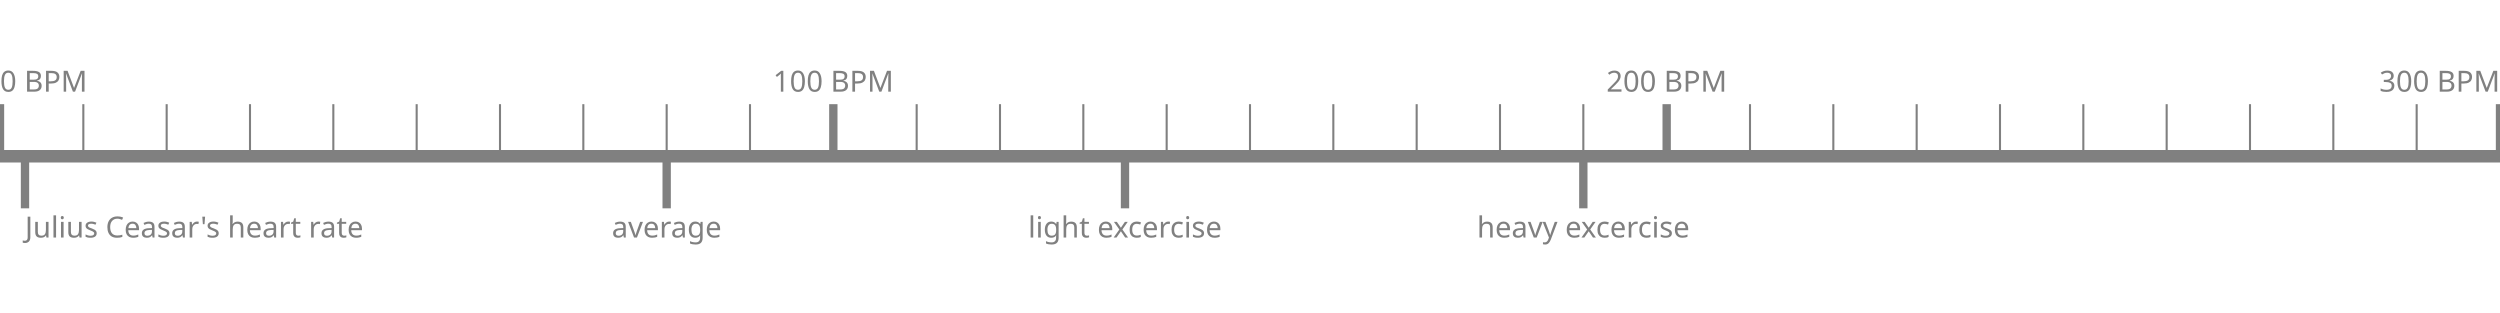
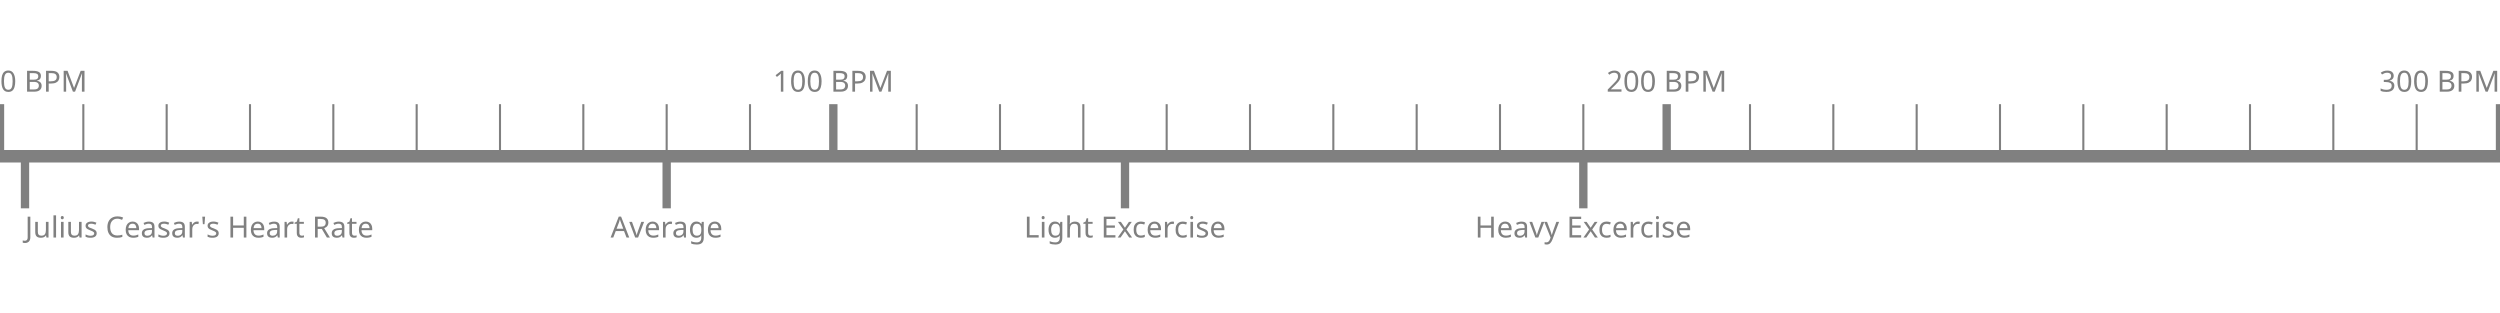
<svg xmlns="http://www.w3.org/2000/svg" width="600" height="75" id="svg2" version="1.1">
  <line stroke="grey" stroke-width="3" fill="None" x1="0" x2="600" y1="37.5" y2="37.5" />
  <line stroke="grey" stroke-width="2" fill="None" x1="6.0" x2="6.0" y1="37.5" y2="50.0" />
-   <text x="6.0" y="57.0" font-family="sans-serif" font-size="7" text-anchor="start" fill="grey">Julius Ceasar's heart rate</text>
+   <text x="6.0" y="57.0" font-family="sans-serif" font-size="7" text-anchor="start" fill="grey">Julius Ceasar's Heart Rate</text>
  <line stroke="grey" stroke-width="2" fill="None" x1="160.0" x2="160.0" y1="37.5" y2="50.0" />
-   <text x="160.0" y="57.0" font-family="sans-serif" font-size="7" text-anchor="middle" fill="grey">average</text>
+   <text x="160.0" y="57.0" font-family="sans-serif" font-size="7" text-anchor="middle" fill="grey">Average</text>
  <line stroke="grey" stroke-width="2" fill="None" x1="270.0" x2="270.0" y1="37.5" y2="50.0" />
-   <text x="270.0" y="57.0" font-family="sans-serif" font-size="7" text-anchor="middle" fill="grey">light excercise</text>
+   <text x="270.0" y="57.0" font-family="sans-serif" font-size="7" text-anchor="middle" fill="grey">Light Excercise</text>
  <line stroke="grey" stroke-width="2" fill="None" x1="380.0" x2="380.0" y1="37.5" y2="50.0" />
-   <text x="380.0" y="57.0" font-family="sans-serif" font-size="7" text-anchor="middle" fill="grey">heavy excercise</text>
+   <text x="380.0" y="57.0" font-family="sans-serif" font-size="7" text-anchor="middle" fill="grey">Heavy Excercise</text>
  <text x="0.0" y="22.0" font-family="sans-serif" font-size="7" text-anchor="start" fill="grey">0 BPM</text>
  <line stroke="grey" stroke-width="2" fill="None" x1="0.0" x2="0.0" y1="37.5" y2="25.0" />
  <line stroke="grey" stroke-width="0.5" fill="None" x1="20.0" x2="20.0" y1="37.5" y2="25.0" />
  <line stroke="grey" stroke-width="0.5" fill="None" x1="40.0" x2="40.0" y1="37.5" y2="25.0" />
  <line stroke="grey" stroke-width="0.5" fill="None" x1="60.0" x2="60.0" y1="37.5" y2="25.0" />
  <line stroke="grey" stroke-width="0.5" fill="None" x1="80.0" x2="80.0" y1="37.5" y2="25.0" />
  <line stroke="grey" stroke-width="0.5" fill="None" x1="100.0" x2="100.0" y1="37.5" y2="25.0" />
  <line stroke="grey" stroke-width="0.5" fill="None" x1="120.0" x2="120.0" y1="37.5" y2="25.0" />
  <line stroke="grey" stroke-width="0.5" fill="None" x1="140.0" x2="140.0" y1="37.5" y2="25.0" />
  <line stroke="grey" stroke-width="0.5" fill="None" x1="160.0" x2="160.0" y1="37.5" y2="25.0" />
  <line stroke="grey" stroke-width="0.5" fill="None" x1="180.0" x2="180.0" y1="37.5" y2="25.0" />
  <text x="200.0" y="22.0" font-family="sans-serif" font-size="7" text-anchor="middle" fill="grey">100 BPM</text>
  <line stroke="grey" stroke-width="2" fill="None" x1="200.0" x2="200.0" y1="37.5" y2="25.0" />
  <line stroke="grey" stroke-width="0.5" fill="None" x1="220.0" x2="220.0" y1="37.5" y2="25.0" />
  <line stroke="grey" stroke-width="0.5" fill="None" x1="240.0" x2="240.0" y1="37.5" y2="25.0" />
  <line stroke="grey" stroke-width="0.5" fill="None" x1="260.0" x2="260.0" y1="37.5" y2="25.0" />
  <line stroke="grey" stroke-width="0.5" fill="None" x1="280.0" x2="280.0" y1="37.5" y2="25.0" />
  <line stroke="grey" stroke-width="0.5" fill="None" x1="300.0" x2="300.0" y1="37.5" y2="25.0" />
  <line stroke="grey" stroke-width="0.5" fill="None" x1="320.0" x2="320.0" y1="37.5" y2="25.0" />
  <line stroke="grey" stroke-width="0.5" fill="None" x1="340.0" x2="340.0" y1="37.5" y2="25.0" />
  <line stroke="grey" stroke-width="0.5" fill="None" x1="360.0" x2="360.0" y1="37.5" y2="25.0" />
  <line stroke="grey" stroke-width="0.5" fill="None" x1="380.0" x2="380.0" y1="37.5" y2="25.0" />
  <text x="400.0" y="22.0" font-family="sans-serif" font-size="7" text-anchor="middle" fill="grey">200 BPM</text>
  <line stroke="grey" stroke-width="2" fill="None" x1="400.0" x2="400.0" y1="37.5" y2="25.0" />
  <line stroke="grey" stroke-width="0.5" fill="None" x1="420.0" x2="420.0" y1="37.5" y2="25.0" />
  <line stroke="grey" stroke-width="0.5" fill="None" x1="440.0" x2="440.0" y1="37.5" y2="25.0" />
  <line stroke="grey" stroke-width="0.5" fill="None" x1="460.0" x2="460.0" y1="37.5" y2="25.0" />
  <line stroke="grey" stroke-width="0.5" fill="None" x1="480.0" x2="480.0" y1="37.5" y2="25.0" />
  <line stroke="grey" stroke-width="0.5" fill="None" x1="500.0" x2="500.0" y1="37.5" y2="25.0" />
  <line stroke="grey" stroke-width="0.5" fill="None" x1="520.0" x2="520.0" y1="37.5" y2="25.0" />
  <line stroke="grey" stroke-width="0.5" fill="None" x1="540.0" x2="540.0" y1="37.5" y2="25.0" />
  <line stroke="grey" stroke-width="0.5" fill="None" x1="560.0" x2="560.0" y1="37.5" y2="25.0" />
  <line stroke="grey" stroke-width="0.5" fill="None" x1="580.0" x2="580.0" y1="37.5" y2="25.0" />
  <text x="600.0" y="22.0" font-family="sans-serif" font-size="7" text-anchor="end" fill="grey">300 BPM</text>
  <line stroke="grey" stroke-width="2" fill="None" x1="600.0" x2="600.0" y1="37.5" y2="25.0" />
</svg>
